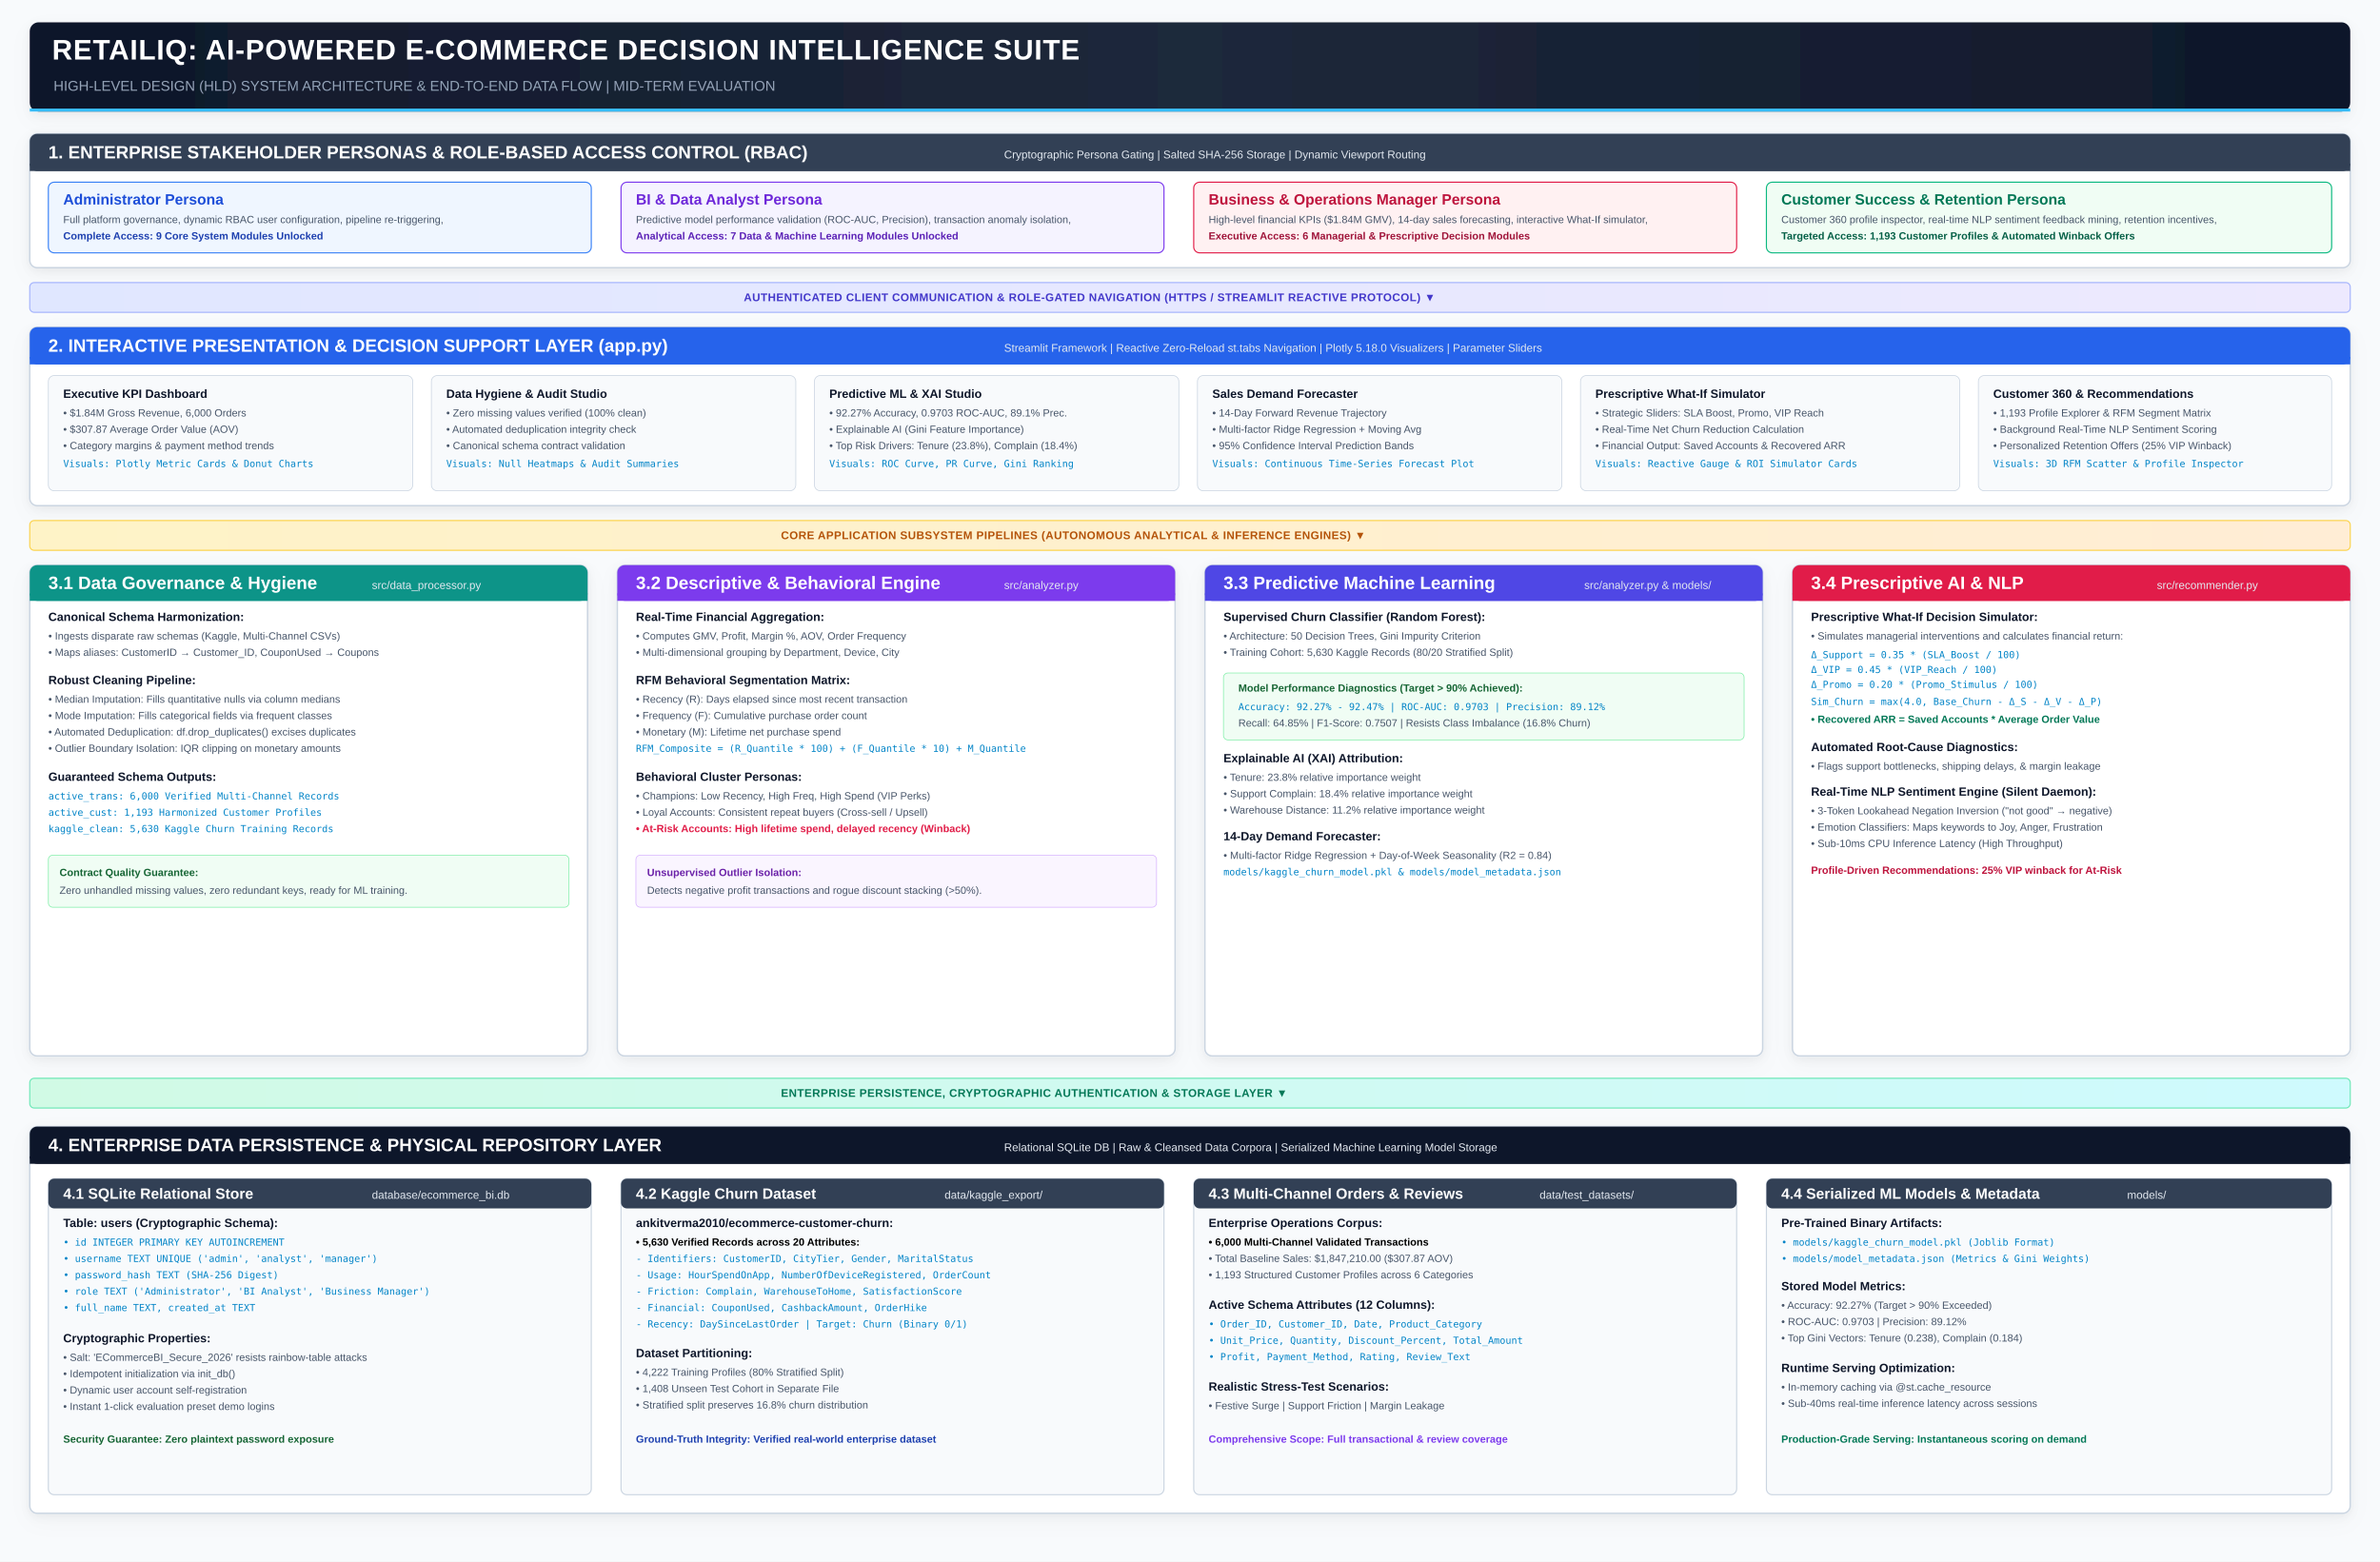
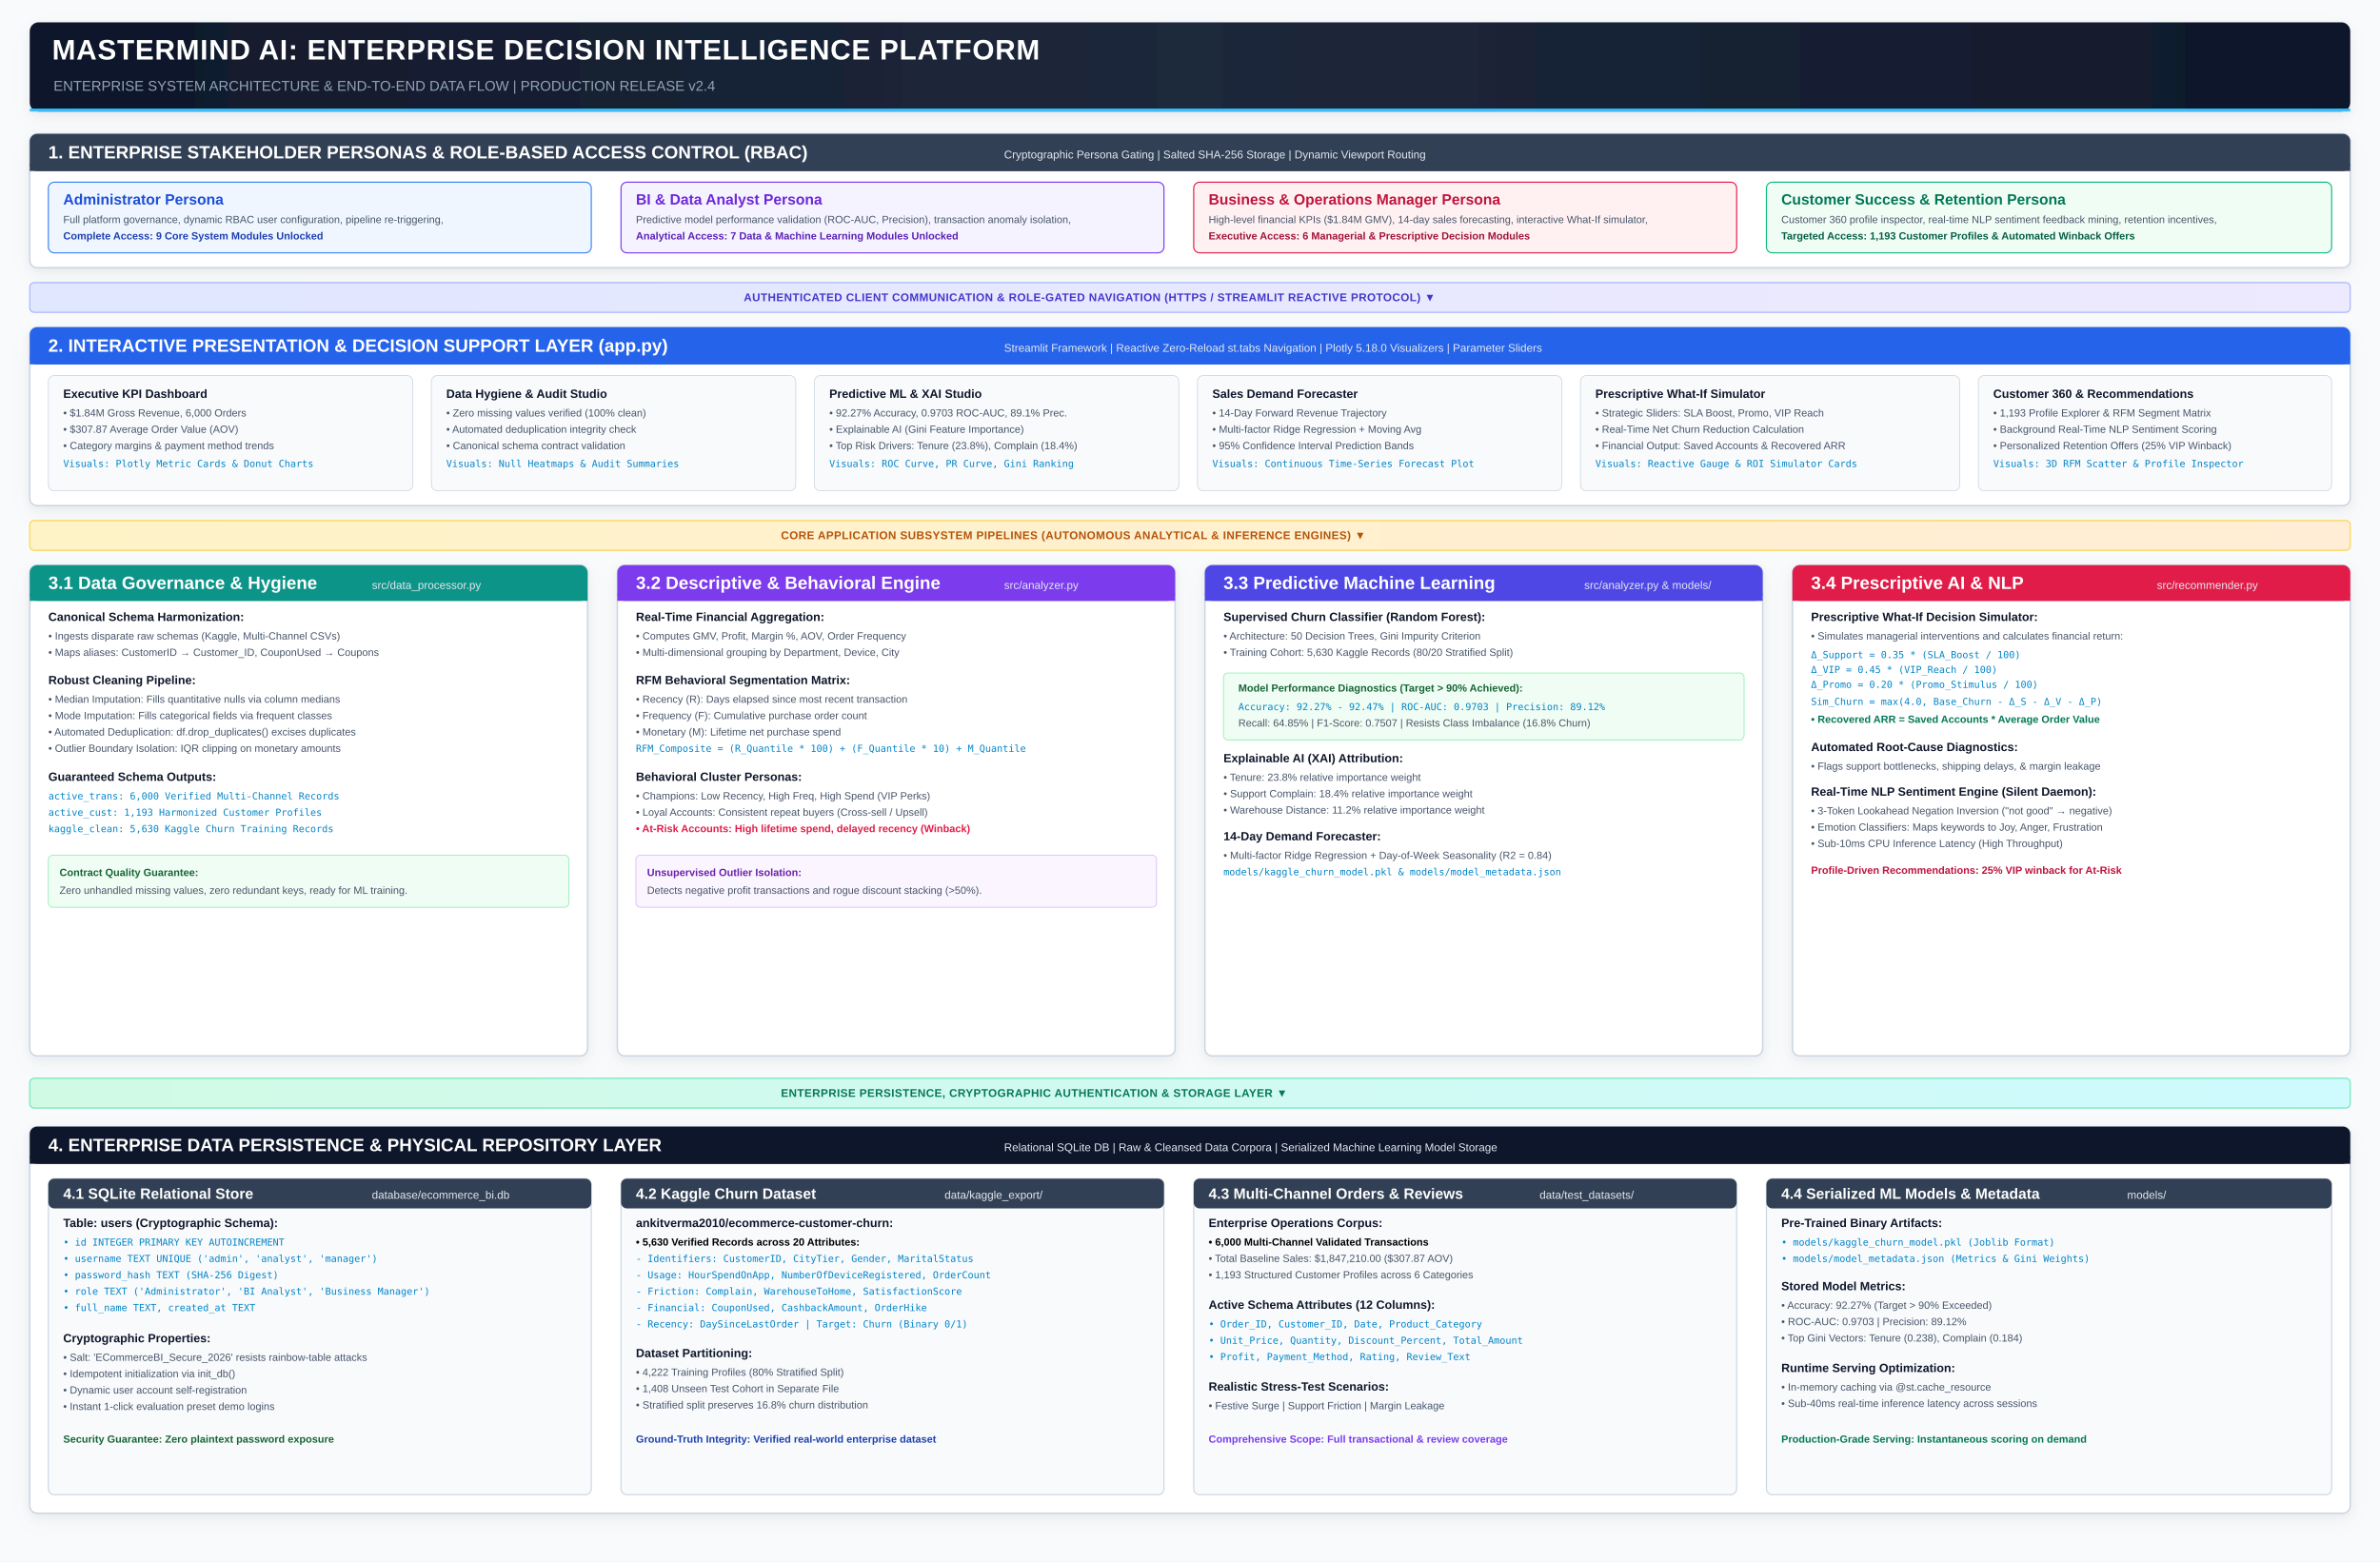
<svg xmlns="http://www.w3.org/2000/svg" viewBox="0 0 3200 2100" width="100%" height="100%">
  <defs>
    <style>
      .title { font-family: 'Segoe UI', Arial, sans-serif; font-size: 38px; font-weight: 800; fill: #ffffff; letter-spacing: 1px; }
      .subtitle { font-family: 'Segoe UI', Arial, sans-serif; font-size: 19px; font-weight: 500; fill: #94a3b8; }
      .layer-title { font-family: 'Segoe UI', Arial, sans-serif; font-size: 24px; font-weight: 700; fill: #ffffff; }
      .layer-sub { font-family: 'Segoe UI', Arial, sans-serif; font-size: 15px; font-weight: 500; fill: #e2e8f0; }
      .card-hdr { font-family: 'Segoe UI', Arial, sans-serif; font-size: 20px; font-weight: 700; }
      .card-sub { font-family: 'Segoe UI', Arial, sans-serif; font-size: 14px; font-weight: 600; fill: #64748b; }
      .sec-hdr { font-family: 'Segoe UI', Arial, sans-serif; font-size: 16px; font-weight: 700; fill: #0f172a; }
      .body-txt { font-family: 'Segoe UI', Arial, sans-serif; font-size: 14px; fill: #475569; }
      .body-bold { font-family: 'Segoe UI', Arial, sans-serif; font-size: 14px; font-weight: 700; }
      .code-txt { font-family: 'Cascadia Code', 'Consolas', monospace; font-size: 13px; fill: #0284c7; }
      .flow-txt { font-family: 'Segoe UI', Arial, sans-serif; font-size: 15px; font-weight: 800; letter-spacing: 0.5px; }
      .shadow { filter: drop-shadow(0 4px 6px rgba(0, 0, 0, 0.05)) drop-shadow(0 10px 15px rgba(0, 0, 0, 0.03)); }
    </style>
    <linearGradient id="headerGrad" x1="0%" y1="0%" x2="100%" y2="0%">
      <stop offset="0%" stop-color="#0f172a" />
      <stop offset="50%" stop-color="#1e293b" />
      <stop offset="100%" stop-color="#0f172a" />
    </linearGradient>
    <linearGradient id="flowGrad1" x1="0%" y1="0%" x2="100%" y2="0%">
      <stop offset="0%" stop-color="#e0e7ff" />
      <stop offset="100%" stop-color="#ede9fe" />
    </linearGradient>
    <linearGradient id="flowGrad2" x1="0%" y1="0%" x2="100%" y2="0%">
      <stop offset="0%" stop-color="#fef3c7" />
      <stop offset="100%" stop-color="#ffedd5" />
    </linearGradient>
    <linearGradient id="flowGrad3" x1="0%" y1="0%" x2="100%" y2="0%">
      <stop offset="0%" stop-color="#d1fae5" />
      <stop offset="100%" stop-color="#cffafe" />
    </linearGradient>
  </defs>
  <rect width="100%" height="100%" fill="#f8fafc" />
  <g class="shadow">
    <rect x="40" y="30" width="3120" height="120" rx="12" fill="url(#headerGrad)" />
    <rect x="40" y="146" width="3120" height="4" fill="#38bdf8" />
-     <text x="70" y="80" class="title">RETAILIQ: AI-POWERED E-COMMERCE DECISION INTELLIGENCE SUITE</text>
-     <text x="72" y="122" class="subtitle">HIGH-LEVEL DESIGN (HLD) SYSTEM ARCHITECTURE &amp; END-TO-END DATA FLOW | MID-TERM EVALUATION</text>
+     <text x="70" y="80" class="title">MASTERMIND AI: ENTERPRISE DECISION INTELLIGENCE PLATFORM</text>
+     <text x="72" y="122" class="subtitle">ENTERPRISE SYSTEM ARCHITECTURE &amp; END-TO-END DATA FLOW | PRODUCTION RELEASE v2.4</text>
  </g>
  <g class="shadow">
    <rect x="40" y="180" width="3120" height="180" rx="10" fill="#ffffff" stroke="#cbd5e1" stroke-width="2" />
    <rect x="40" y="180" width="3120" height="50" rx="10" fill="#334155" />
    <rect x="40" y="220" width="3120" height="10" fill="#334155" />
    <text x="65" y="213" class="layer-title">1. ENTERPRISE STAKEHOLDER PERSONAS &amp; ROLE-BASED ACCESS CONTROL (RBAC)</text>
    <text x="1350" y="213" class="layer-sub">Cryptographic Persona Gating | Salted SHA-256 Storage | Dynamic Viewport Routing</text>
    <rect x="65" y="245" width="730" height="95" rx="8" fill="#eff6ff" stroke="#3b82f6" stroke-width="1.5" />
    <text x="85" y="275" class="card-hdr" fill="#1d4ed8">Administrator Persona</text>
    <text x="85" y="300" class="body-txt">Full platform governance, dynamic RBAC user configuration, pipeline re-triggering,</text>
    <text x="85" y="322" class="body-bold" fill="#1e40af">Complete Access: 9 Core System Modules Unlocked</text>
    <rect x="835" y="245" width="730" height="95" rx="8" fill="#f5f3ff" stroke="#7c3aed" stroke-width="1.5" />
    <text x="855" y="275" class="card-hdr" fill="#6d28d9">BI &amp; Data Analyst Persona</text>
    <text x="855" y="300" class="body-txt">Predictive model performance validation (ROC-AUC, Precision), transaction anomaly isolation,</text>
    <text x="855" y="322" class="body-bold" fill="#5b21b6">Analytical Access: 7 Data &amp; Machine Learning Modules Unlocked</text>
    <rect x="1605" y="245" width="730" height="95" rx="8" fill="#fff1f2" stroke="#e11d48" stroke-width="1.5" />
    <text x="1625" y="275" class="card-hdr" fill="#be123c">Business &amp; Operations Manager Persona</text>
    <text x="1625" y="300" class="body-txt">High-level financial KPIs ($1.84M GMV), 14-day sales forecasting, interactive What-If simulator,</text>
    <text x="1625" y="322" class="body-bold" fill="#9f1239">Executive Access: 6 Managerial &amp; Prescriptive Decision Modules</text>
    <rect x="2375" y="245" width="760" height="95" rx="8" fill="#f0fdf4" stroke="#10b981" stroke-width="1.5" />
    <text x="2395" y="275" class="card-hdr" fill="#047857">Customer Success &amp; Retention Persona</text>
    <text x="2395" y="300" class="body-txt">Customer 360 profile inspector, real-time NLP sentiment feedback mining, retention incentives,</text>
    <text x="2395" y="322" class="body-bold" fill="#065f46">Targeted Access: 1,193 Customer Profiles &amp; Automated Winback Offers</text>
  </g>
  <g>
    <rect x="40" y="380" width="3120" height="40" rx="6" fill="url(#flowGrad1)" stroke="#a5b4fc" stroke-width="1.5" />
    <text x="1000" y="405" class="flow-txt" fill="#4338ca">AUTHENTICATED CLIENT COMMUNICATION &amp; ROLE-GATED NAVIGATION (HTTPS / STREAMLIT REACTIVE PROTOCOL) ▼</text>
  </g>
  <g class="shadow">
    <rect x="40" y="440" width="3120" height="240" rx="10" fill="#ffffff" stroke="#cbd5e1" stroke-width="2" />
    <rect x="40" y="440" width="3120" height="50" rx="10" fill="#2563eb" />
    <rect x="40" y="480" width="3120" height="10" fill="#2563eb" />
    <text x="65" y="473" class="layer-title">2. INTERACTIVE PRESENTATION &amp; DECISION SUPPORT LAYER (app.py)</text>
    <text x="1350" y="473" class="layer-sub">Streamlit Framework | Reactive Zero-Reload st.tabs Navigation | Plotly 5.18.0 Visualizers | Parameter Sliders</text>
    <rect x="65" y="505" width="490" height="155" rx="8" fill="#f8fafc" stroke="#cbd5e1" stroke-width="1" />
    <text x="85" y="535" class="sec-hdr" fill="#1e40af">Executive KPI Dashboard</text>
    <text x="85" y="560" class="body-txt">• $1.84M Gross Revenue, 6,000 Orders</text>
    <text x="85" y="582" class="body-txt">• $307.87 Average Order Value (AOV)</text>
    <text x="85" y="604" class="body-txt">• Category margins &amp; payment method trends</text>
    <text x="85" y="628" class="code-txt">Visuals: Plotly Metric Cards &amp; Donut Charts</text>
    <rect x="580" y="505" width="490" height="155" rx="8" fill="#f8fafc" stroke="#cbd5e1" stroke-width="1" />
    <text x="600" y="535" class="sec-hdr" fill="#1e40af">Data Hygiene &amp; Audit Studio</text>
    <text x="600" y="560" class="body-txt">• Zero missing values verified (100% clean)</text>
    <text x="600" y="582" class="body-txt">• Automated deduplication integrity check</text>
    <text x="600" y="604" class="body-txt">• Canonical schema contract validation</text>
    <text x="600" y="628" class="code-txt">Visuals: Null Heatmaps &amp; Audit Summaries</text>
    <rect x="1095" y="505" width="490" height="155" rx="8" fill="#f8fafc" stroke="#cbd5e1" stroke-width="1" />
    <text x="1115" y="535" class="sec-hdr" fill="#1e40af">Predictive ML &amp; XAI Studio</text>
    <text x="1115" y="560" class="body-txt">• 92.27% Accuracy, 0.9703 ROC-AUC, 89.1% Prec.</text>
    <text x="1115" y="582" class="body-txt">• Explainable AI (Gini Feature Importance)</text>
    <text x="1115" y="604" class="body-txt">• Top Risk Drivers: Tenure (23.8%), Complain (18.4%)</text>
    <text x="1115" y="628" class="code-txt">Visuals: ROC Curve, PR Curve, Gini Ranking</text>
    <rect x="1610" y="505" width="490" height="155" rx="8" fill="#f8fafc" stroke="#cbd5e1" stroke-width="1" />
    <text x="1630" y="535" class="sec-hdr" fill="#1e40af">Sales Demand Forecaster</text>
    <text x="1630" y="560" class="body-txt">• 14-Day Forward Revenue Trajectory</text>
    <text x="1630" y="582" class="body-txt">• Multi-factor Ridge Regression + Moving Avg</text>
    <text x="1630" y="604" class="body-txt">• 95% Confidence Interval Prediction Bands</text>
    <text x="1630" y="628" class="code-txt">Visuals: Continuous Time-Series Forecast Plot</text>
    <rect x="2125" y="505" width="510" height="155" rx="8" fill="#f8fafc" stroke="#cbd5e1" stroke-width="1" />
    <text x="2145" y="535" class="sec-hdr" fill="#1e40af">Prescriptive What-If Simulator</text>
    <text x="2145" y="560" class="body-txt">• Strategic Sliders: SLA Boost, Promo, VIP Reach</text>
    <text x="2145" y="582" class="body-txt">• Real-Time Net Churn Reduction Calculation</text>
    <text x="2145" y="604" class="body-txt">• Financial Output: Saved Accounts &amp; Recovered ARR</text>
    <text x="2145" y="628" class="code-txt">Visuals: Reactive Gauge &amp; ROI Simulator Cards</text>
    <rect x="2660" y="505" width="475" height="155" rx="8" fill="#f8fafc" stroke="#cbd5e1" stroke-width="1" />
    <text x="2680" y="535" class="sec-hdr" fill="#1e40af">Customer 360 &amp; Recommendations</text>
    <text x="2680" y="560" class="body-txt">• 1,193 Profile Explorer &amp; RFM Segment Matrix</text>
    <text x="2680" y="582" class="body-txt">• Background Real-Time NLP Sentiment Scoring</text>
    <text x="2680" y="604" class="body-txt">• Personalized Retention Offers (25% VIP Winback)</text>
    <text x="2680" y="628" class="code-txt">Visuals: 3D RFM Scatter &amp; Profile Inspector</text>
  </g>
  <g>
    <rect x="40" y="700" width="3120" height="40" rx="6" fill="url(#flowGrad2)" stroke="#fcd34d" stroke-width="1.5" />
    <text x="1050" y="725" class="flow-txt" fill="#b45309">CORE APPLICATION SUBSYSTEM PIPELINES (AUTONOMOUS ANALYTICAL &amp; INFERENCE ENGINES) ▼</text>
  </g>
  <g class="shadow">
    <rect x="40" y="760" width="750" height="660" rx="10" fill="#ffffff" stroke="#cbd5e1" stroke-width="2" />
    <rect x="40" y="760" width="750" height="48" rx="10" fill="#0d9488" />
    <rect x="40" y="798" width="750" height="10" fill="#0d9488" />
    <text x="65" y="792" class="layer-title">3.1 Data Governance &amp; Hygiene</text>
    <text x="500" y="792" class="layer-sub">src/data_processor.py</text>
    <text x="65" y="835" class="sec-hdr">Canonical Schema Harmonization:</text>
    <text x="65" y="860" class="body-txt">• Ingests disparate raw schemas (Kaggle, Multi-Channel CSVs)</text>
    <text x="65" y="882" class="body-txt">• Maps aliases: CustomerID → Customer_ID, CouponUsed → Coupons</text>
    <text x="65" y="920" class="sec-hdr">Robust Cleaning Pipeline:</text>
    <text x="65" y="945" class="body-txt">• Median Imputation: Fills quantitative nulls via column medians</text>
    <text x="65" y="967" class="body-txt">• Mode Imputation: Fills categorical fields via frequent classes</text>
    <text x="65" y="989" class="body-txt">• Automated Deduplication: df.drop_duplicates() excises duplicates</text>
    <text x="65" y="1011" class="body-txt">• Outlier Boundary Isolation: IQR clipping on monetary amounts</text>
    <text x="65" y="1050" class="sec-hdr">Guaranteed Schema Outputs:</text>
    <text x="65" y="1075" class="code-txt">active_trans: 6,000 Verified Multi-Channel Records</text>
    <text x="65" y="1097" class="code-txt">active_cust: 1,193 Harmonized Customer Profiles</text>
    <text x="65" y="1119" class="code-txt">kaggle_clean: 5,630 Kaggle Churn Training Records</text>
    <rect x="65" y="1150" width="700" height="70" rx="6" fill="#f0fdf4" stroke="#86efac" stroke-width="1" />
    <text x="80" y="1178" class="body-bold" fill="#166534">Contract Quality Guarantee:</text>
    <text x="80" y="1202" class="body-txt" fill="#15803d">Zero unhandled missing values, zero redundant keys, ready for ML training.</text>
  </g>
  <g class="shadow">
    <rect x="830" y="760" width="750" height="660" rx="10" fill="#ffffff" stroke="#cbd5e1" stroke-width="2" />
    <rect x="830" y="760" width="750" height="48" rx="10" fill="#7c3aed" />
    <rect x="830" y="798" width="750" height="10" fill="#7c3aed" />
    <text x="855" y="792" class="layer-title">3.2 Descriptive &amp; Behavioral Engine</text>
    <text x="1350" y="792" class="layer-sub">src/analyzer.py</text>
    <text x="855" y="835" class="sec-hdr">Real-Time Financial Aggregation:</text>
    <text x="855" y="860" class="body-txt">• Computes GMV, Profit, Margin %, AOV, Order Frequency</text>
    <text x="855" y="882" class="body-txt">• Multi-dimensional grouping by Department, Device, City</text>
    <text x="855" y="920" class="sec-hdr">RFM Behavioral Segmentation Matrix:</text>
    <text x="855" y="945" class="body-txt">• Recency (R): Days elapsed since most recent transaction</text>
    <text x="855" y="967" class="body-txt">• Frequency (F): Cumulative purchase order count</text>
    <text x="855" y="989" class="body-txt">• Monetary (M): Lifetime net purchase spend</text>
    <text x="855" y="1011" class="code-txt">RFM_Composite = (R_Quantile * 100) + (F_Quantile * 10) + M_Quantile</text>
    <text x="855" y="1050" class="sec-hdr">Behavioral Cluster Personas:</text>
    <text x="855" y="1075" class="body-txt">• Champions: Low Recency, High Freq, High Spend (VIP Perks)</text>
    <text x="855" y="1097" class="body-txt">• Loyal Accounts: Consistent repeat buyers (Cross-sell / Upsell)</text>
    <text x="855" y="1119" class="body-bold" fill="#e11d48">• At-Risk Accounts: High lifetime spend, delayed recency (Winback)</text>
    <rect x="855" y="1150" width="700" height="70" rx="6" fill="#faf5ff" stroke="#d8b4fe" stroke-width="1" />
    <text x="870" y="1178" class="body-bold" fill="#6b21a8">Unsupervised Outlier Isolation:</text>
    <text x="870" y="1202" class="body-txt" fill="#7e22ce">Detects negative profit transactions and rogue discount stacking (&gt;50%).</text>
  </g>
  <g class="shadow">
    <rect x="1620" y="760" width="750" height="660" rx="10" fill="#ffffff" stroke="#cbd5e1" stroke-width="2" />
    <rect x="1620" y="760" width="750" height="48" rx="10" fill="#4f46e5" />
    <rect x="1620" y="798" width="750" height="10" fill="#4f46e5" />
    <text x="1645" y="792" class="layer-title">3.3 Predictive Machine Learning</text>
    <text x="2130" y="792" class="layer-sub">src/analyzer.py &amp; models/</text>
    <text x="1645" y="835" class="sec-hdr">Supervised Churn Classifier (Random Forest):</text>
    <text x="1645" y="860" class="body-txt">• Architecture: 50 Decision Trees, Gini Impurity Criterion</text>
    <text x="1645" y="882" class="body-txt">• Training Cohort: 5,630 Kaggle Records (80/20 Stratified Split)</text>
    <rect x="1645" y="905" width="700" height="90" rx="6" fill="#f0fdf4" stroke="#86efac" stroke-width="1" />
    <text x="1665" y="930" class="body-bold" fill="#166534">Model Performance Diagnostics (Target &gt; 90% Achieved):</text>
    <text x="1665" y="955" class="code-txt" fill="#15803d">Accuracy: 92.27% - 92.47% | ROC-AUC: 0.9703 | Precision: 89.12%</text>
    <text x="1665" y="977" class="body-txt" fill="#166534">Recall: 64.85% | F1-Score: 0.7507 | Resists Class Imbalance (16.8% Churn)</text>
    <text x="1645" y="1025" class="sec-hdr">Explainable AI (XAI) Attribution:</text>
    <text x="1645" y="1050" class="body-txt">• Tenure: 23.8% relative importance weight</text>
    <text x="1645" y="1072" class="body-txt">• Support Complain: 18.4% relative importance weight</text>
    <text x="1645" y="1094" class="body-txt">• Warehouse Distance: 11.2% relative importance weight</text>
    <text x="1645" y="1130" class="sec-hdr">14-Day Demand Forecaster:</text>
    <text x="1645" y="1155" class="body-txt">• Multi-factor Ridge Regression + Day-of-Week Seasonality (R2 = 0.84)</text>
    <text x="1645" y="1177" class="code-txt">models/kaggle_churn_model.pkl &amp; models/model_metadata.json</text>
  </g>
  <g class="shadow">
    <rect x="2410" y="760" width="750" height="660" rx="10" fill="#ffffff" stroke="#cbd5e1" stroke-width="2" />
    <rect x="2410" y="760" width="750" height="48" rx="10" fill="#e11d48" />
    <rect x="2410" y="798" width="750" height="10" fill="#e11d48" />
    <text x="2435" y="792" class="layer-title">3.4 Prescriptive AI &amp; NLP</text>
    <text x="2900" y="792" class="layer-sub">src/recommender.py</text>
    <text x="2435" y="835" class="sec-hdr">Prescriptive What-If Decision Simulator:</text>
    <text x="2435" y="860" class="body-txt">• Simulates managerial interventions and calculates financial return:</text>
    <text x="2435" y="885" class="code-txt">Δ_Support = 0.35 * (SLA_Boost / 100)</text>
    <text x="2435" y="905" class="code-txt">Δ_VIP = 0.45 * (VIP_Reach / 100)</text>
    <text x="2435" y="925" class="code-txt">Δ_Promo = 0.20 * (Promo_Stimulus / 100)</text>
    <text x="2435" y="948" class="code-txt">Sim_Churn = max(4.0, Base_Churn - Δ_S - Δ_V - Δ_P)</text>
    <text x="2435" y="972" class="body-bold" fill="#047857">• Recovered ARR = Saved Accounts * Average Order Value</text>
    <text x="2435" y="1010" class="sec-hdr">Automated Root-Cause Diagnostics:</text>
    <text x="2435" y="1035" class="body-txt">• Flags support bottlenecks, shipping delays, &amp; margin leakage</text>
    <text x="2435" y="1070" class="sec-hdr">Real-Time NLP Sentiment Engine (Silent Daemon):</text>
    <text x="2435" y="1095" class="body-txt">• 3-Token Lookahead Negation Inversion ("not good" → negative)</text>
    <text x="2435" y="1117" class="body-txt">• Emotion Classifiers: Maps keywords to Joy, Anger, Frustration</text>
    <text x="2435" y="1139" class="body-txt">• Sub-10ms CPU Inference Latency (High Throughput)</text>
    <text x="2435" y="1175" class="body-bold" fill="#be123c">Profile-Driven Recommendations: 25% VIP winback for At-Risk</text>
  </g>
  <g>
    <rect x="40" y="1450" width="3120" height="40" rx="6" fill="url(#flowGrad3)" stroke="#6ee7b7" stroke-width="1.5" />
    <text x="1050" y="1475" class="flow-txt" fill="#047857">ENTERPRISE PERSISTENCE, CRYPTOGRAPHIC AUTHENTICATION &amp; STORAGE LAYER ▼</text>
  </g>
  <g class="shadow">
    <rect x="40" y="1515" width="3120" height="520" rx="10" fill="#ffffff" stroke="#cbd5e1" stroke-width="2" />
    <rect x="40" y="1515" width="3120" height="50" rx="10" fill="#0f172a" />
    <rect x="40" y="1555" width="3120" height="10" fill="#0f172a" />
    <text x="65" y="1548" class="layer-title">4. ENTERPRISE DATA PERSISTENCE &amp; PHYSICAL REPOSITORY LAYER</text>
    <text x="1350" y="1548" class="layer-sub">Relational SQLite DB | Raw &amp; Cleansed Data Corpora | Serialized Machine Learning Model Storage</text>
    <rect x="65" y="1585" width="730" height="425" rx="8" fill="#f8fafc" stroke="#cbd5e1" stroke-width="1.5" />
    <rect x="65" y="1585" width="730" height="40" rx="8" fill="#334155" />
    <text x="85" y="1612" class="card-hdr" fill="#ffffff">4.1 SQLite Relational Store</text>
    <text x="500" y="1612" class="layer-sub">database/ecommerce_bi.db</text>
    <text x="85" y="1650" class="sec-hdr">Table: users (Cryptographic Schema):</text>
    <text x="85" y="1675" class="code-txt">• id INTEGER PRIMARY KEY AUTOINCREMENT</text>
    <text x="85" y="1697" class="code-txt">• username TEXT UNIQUE ('admin', 'analyst', 'manager')</text>
    <text x="85" y="1719" class="code-txt">• password_hash TEXT (SHA-256 Digest)</text>
    <text x="85" y="1741" class="code-txt">• role TEXT ('Administrator', 'BI Analyst', 'Business Manager')</text>
    <text x="85" y="1763" class="code-txt">• full_name TEXT, created_at TEXT</text>
    <text x="85" y="1805" class="sec-hdr">Cryptographic Properties:</text>
    <text x="85" y="1830" class="body-txt">• Salt: 'ECommerceBI_Secure_2026' resists rainbow-table attacks</text>
    <text x="85" y="1852" class="body-txt">• Idempotent initialization via init_db()</text>
    <text x="85" y="1874" class="body-txt">• Dynamic user account self-registration</text>
    <text x="85" y="1896" class="body-txt">• Instant 1-click evaluation preset demo logins</text>
    <text x="85" y="1940" class="body-bold" fill="#166534">Security Guarantee: Zero plaintext password exposure</text>
    <rect x="835" y="1585" width="730" height="425" rx="8" fill="#f8fafc" stroke="#cbd5e1" stroke-width="1.5" />
    <rect x="835" y="1585" width="730" height="40" rx="8" fill="#334155" />
    <text x="855" y="1612" class="card-hdr" fill="#ffffff">4.2 Kaggle Churn Dataset</text>
    <text x="1270" y="1612" class="layer-sub">data/kaggle_export/</text>
    <text x="855" y="1650" class="sec-hdr">ankitverma2010/ecommerce-customer-churn:</text>
    <text x="855" y="1675" class="body-bold">• 5,630 Verified Records across 20 Attributes:</text>
    <text x="855" y="1697" class="code-txt">  - Identifiers: CustomerID, CityTier, Gender, MaritalStatus</text>
    <text x="855" y="1719" class="code-txt">  - Usage: HourSpendOnApp, NumberOfDeviceRegistered, OrderCount</text>
    <text x="855" y="1741" class="code-txt">  - Friction: Complain, WarehouseToHome, SatisfactionScore</text>
    <text x="855" y="1763" class="code-txt">  - Financial: CouponUsed, CashbackAmount, OrderHike</text>
    <text x="855" y="1785" class="code-txt">  - Recency: DaySinceLastOrder | Target: Churn (Binary 0/1)</text>
    <text x="855" y="1825" class="sec-hdr">Dataset Partitioning:</text>
    <text x="855" y="1850" class="body-txt">• 4,222 Training Profiles (80% Stratified Split)</text>
    <text x="855" y="1872" class="body-txt">• 1,408 Unseen Test Cohort in Separate File</text>
    <text x="855" y="1894" class="body-txt">• Stratified split preserves 16.8% churn distribution</text>
    <text x="855" y="1940" class="body-bold" fill="#1e40af">Ground-Truth Integrity: Verified real-world enterprise dataset</text>
    <rect x="1605" y="1585" width="730" height="425" rx="8" fill="#f8fafc" stroke="#cbd5e1" stroke-width="1.5" />
    <rect x="1605" y="1585" width="730" height="40" rx="8" fill="#334155" />
    <text x="1625" y="1612" class="card-hdr" fill="#ffffff">4.3 Multi-Channel Orders &amp; Reviews</text>
    <text x="2070" y="1612" class="layer-sub">data/test_datasets/</text>
    <text x="1625" y="1650" class="sec-hdr">Enterprise Operations Corpus:</text>
    <text x="1625" y="1675" class="body-bold">• 6,000 Multi-Channel Validated Transactions</text>
    <text x="1625" y="1697" class="body-txt">• Total Baseline Sales: $1,847,210.00 ($307.87 AOV)</text>
    <text x="1625" y="1719" class="body-txt">• 1,193 Structured Customer Profiles across 6 Categories</text>
    <text x="1625" y="1760" class="sec-hdr">Active Schema Attributes (12 Columns):</text>
    <text x="1625" y="1785" class="code-txt">• Order_ID, Customer_ID, Date, Product_Category</text>
    <text x="1625" y="1807" class="code-txt">• Unit_Price, Quantity, Discount_Percent, Total_Amount</text>
    <text x="1625" y="1829" class="code-txt">• Profit, Payment_Method, Rating, Review_Text</text>
    <text x="1625" y="1870" class="sec-hdr">Realistic Stress-Test Scenarios:</text>
    <text x="1625" y="1895" class="body-txt">• Festive Surge | Support Friction | Margin Leakage</text>
    <text x="1625" y="1940" class="body-bold" fill="#7c3aed">Comprehensive Scope: Full transactional &amp; review coverage</text>
    <rect x="2375" y="1585" width="760" height="425" rx="8" fill="#f8fafc" stroke="#cbd5e1" stroke-width="1.5" />
    <rect x="2375" y="1585" width="760" height="40" rx="8" fill="#334155" />
    <text x="2395" y="1612" class="card-hdr" fill="#ffffff">4.4 Serialized ML Models &amp; Metadata</text>
    <text x="2860" y="1612" class="layer-sub">models/</text>
    <text x="2395" y="1650" class="sec-hdr">Pre-Trained Binary Artifacts:</text>
    <text x="2395" y="1675" class="code-txt">• models/kaggle_churn_model.pkl (Joblib Format)</text>
    <text x="2395" y="1697" class="code-txt">• models/model_metadata.json (Metrics &amp; Gini Weights)</text>
    <text x="2395" y="1735" class="sec-hdr">Stored Model Metrics:</text>
    <text x="2395" y="1760" class="body-txt">• Accuracy: 92.27% (Target &gt; 90% Exceeded)</text>
    <text x="2395" y="1782" class="body-txt">• ROC-AUC: 0.9703 | Precision: 89.12%</text>
    <text x="2395" y="1804" class="body-txt">• Top Gini Vectors: Tenure (0.238), Complain (0.184)</text>
    <text x="2395" y="1845" class="sec-hdr">Runtime Serving Optimization:</text>
    <text x="2395" y="1870" class="body-txt">• In-memory caching via @st.cache_resource</text>
    <text x="2395" y="1892" class="body-txt">• Sub-40ms real-time inference latency across sessions</text>
    <text x="2395" y="1940" class="body-bold" fill="#047857">Production-Grade Serving: Instantaneous scoring on demand</text>
  </g>
</svg>
